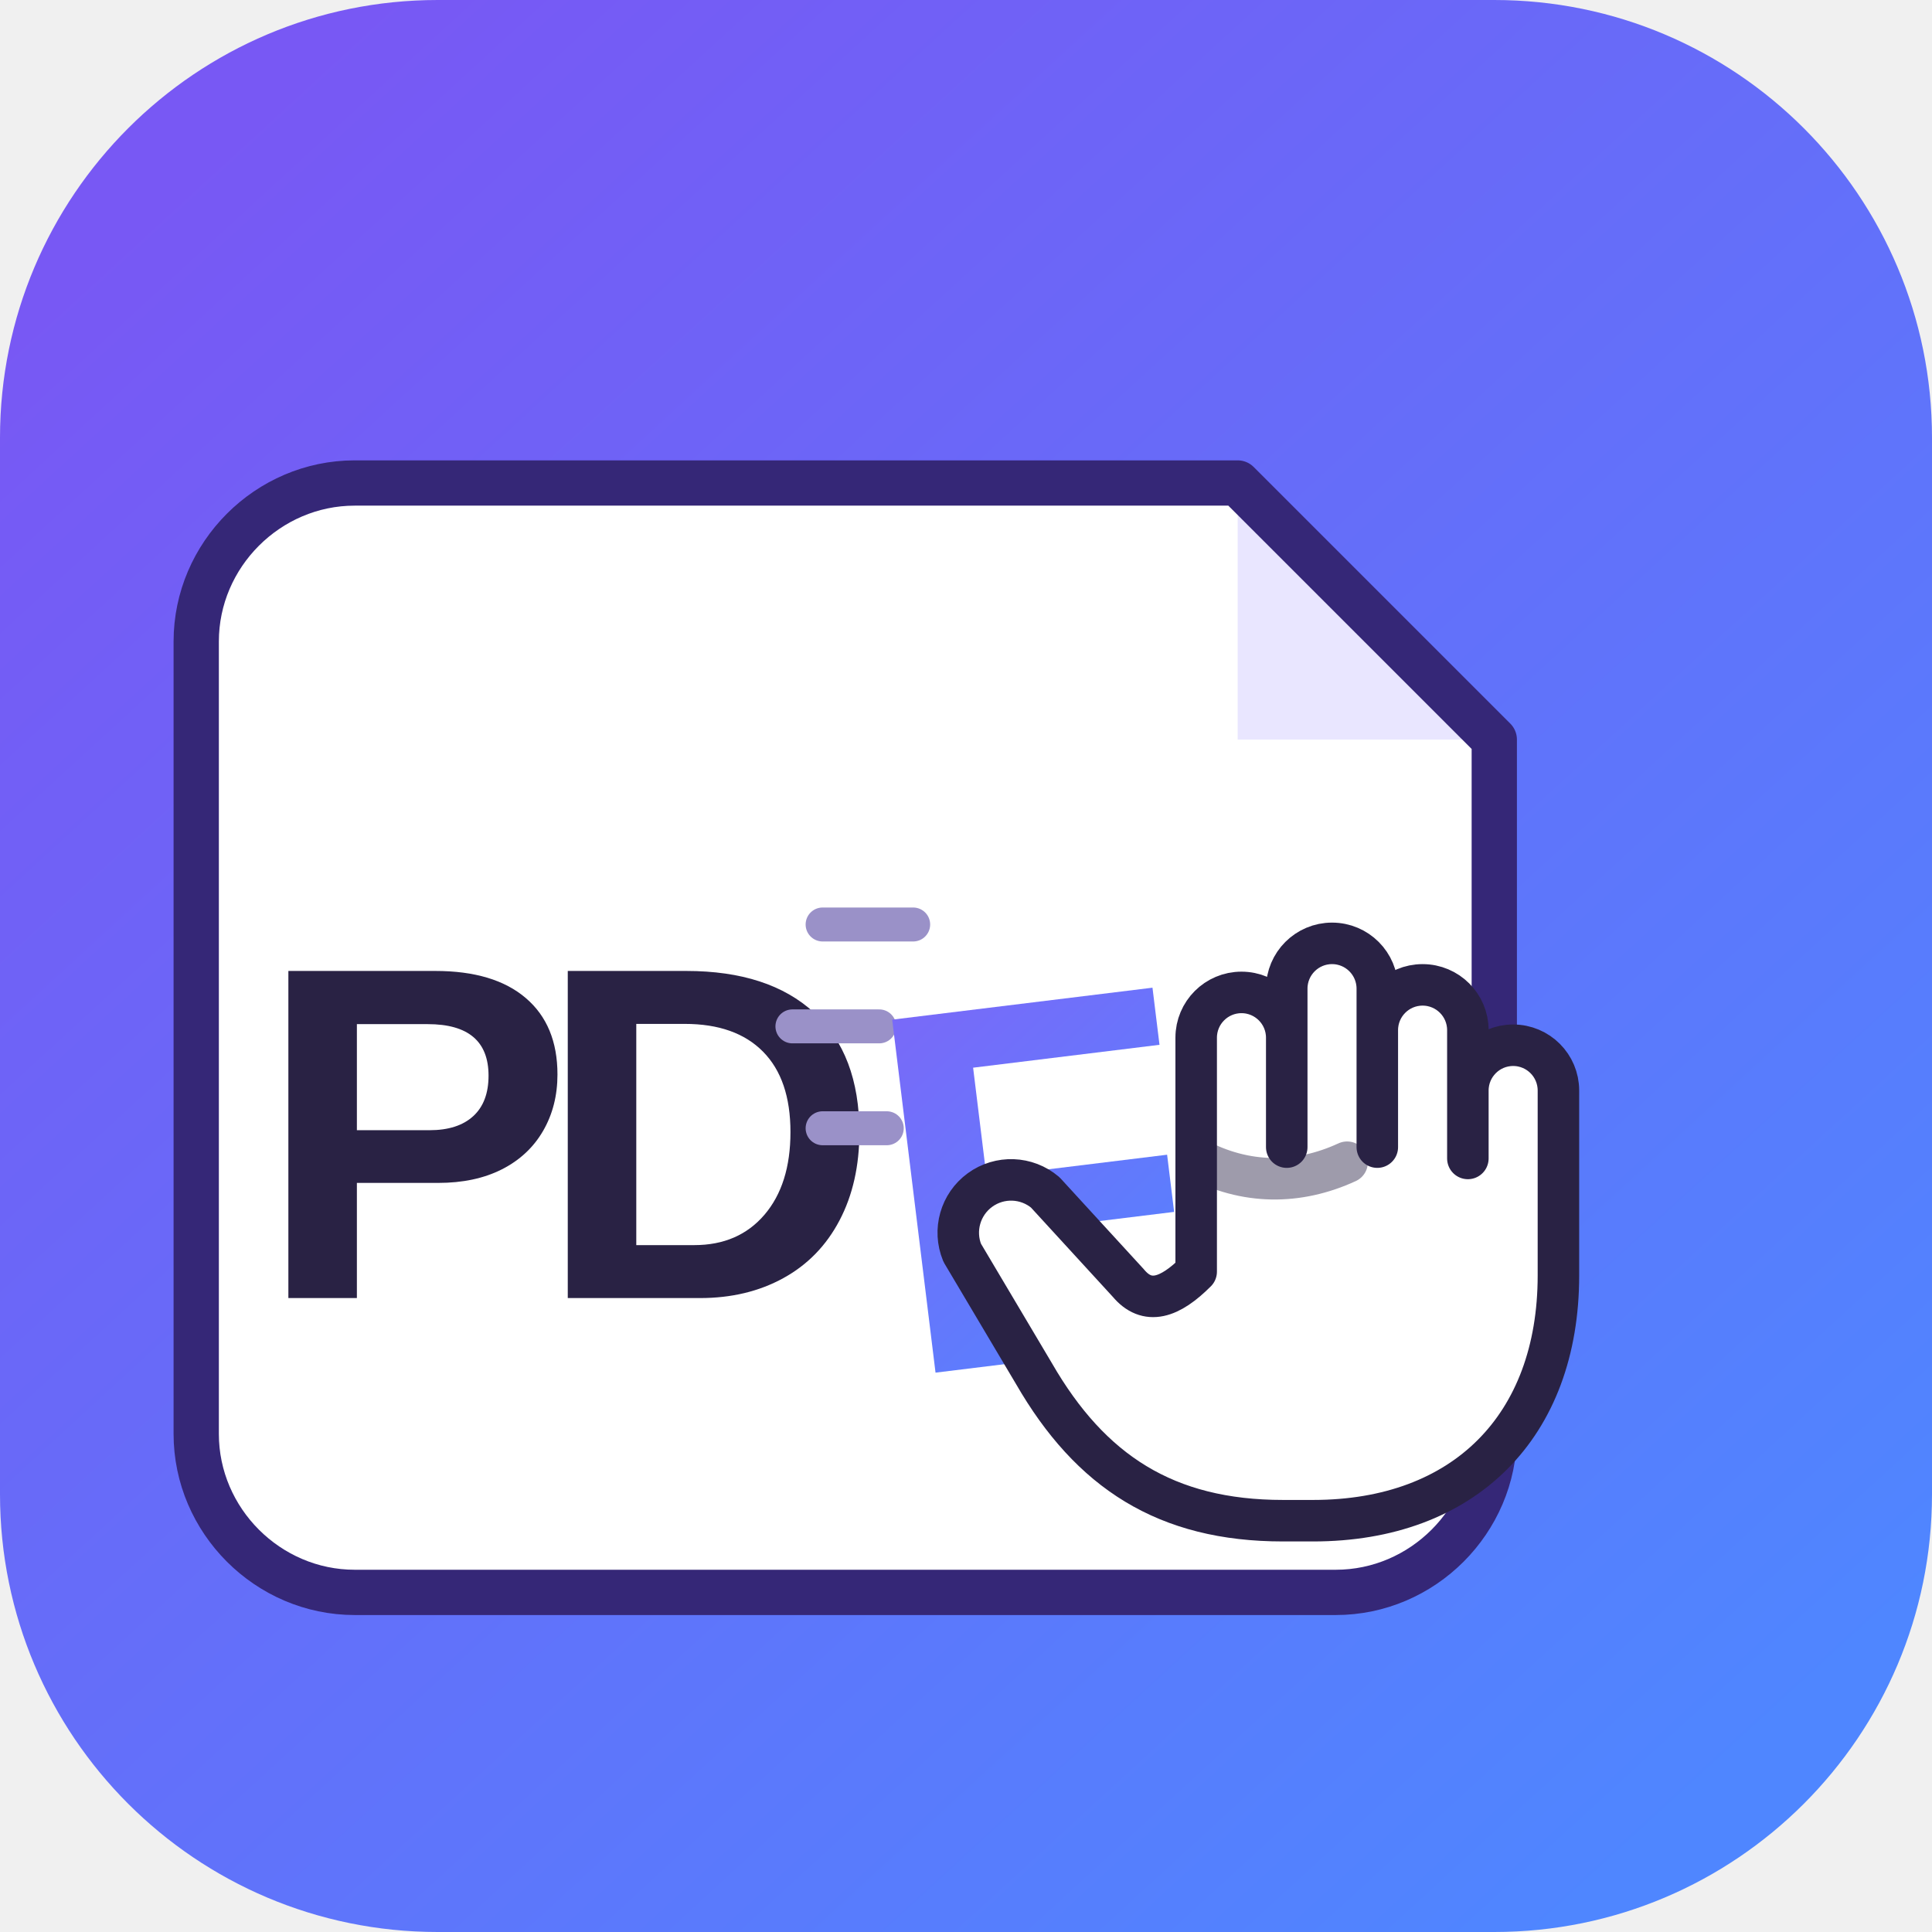
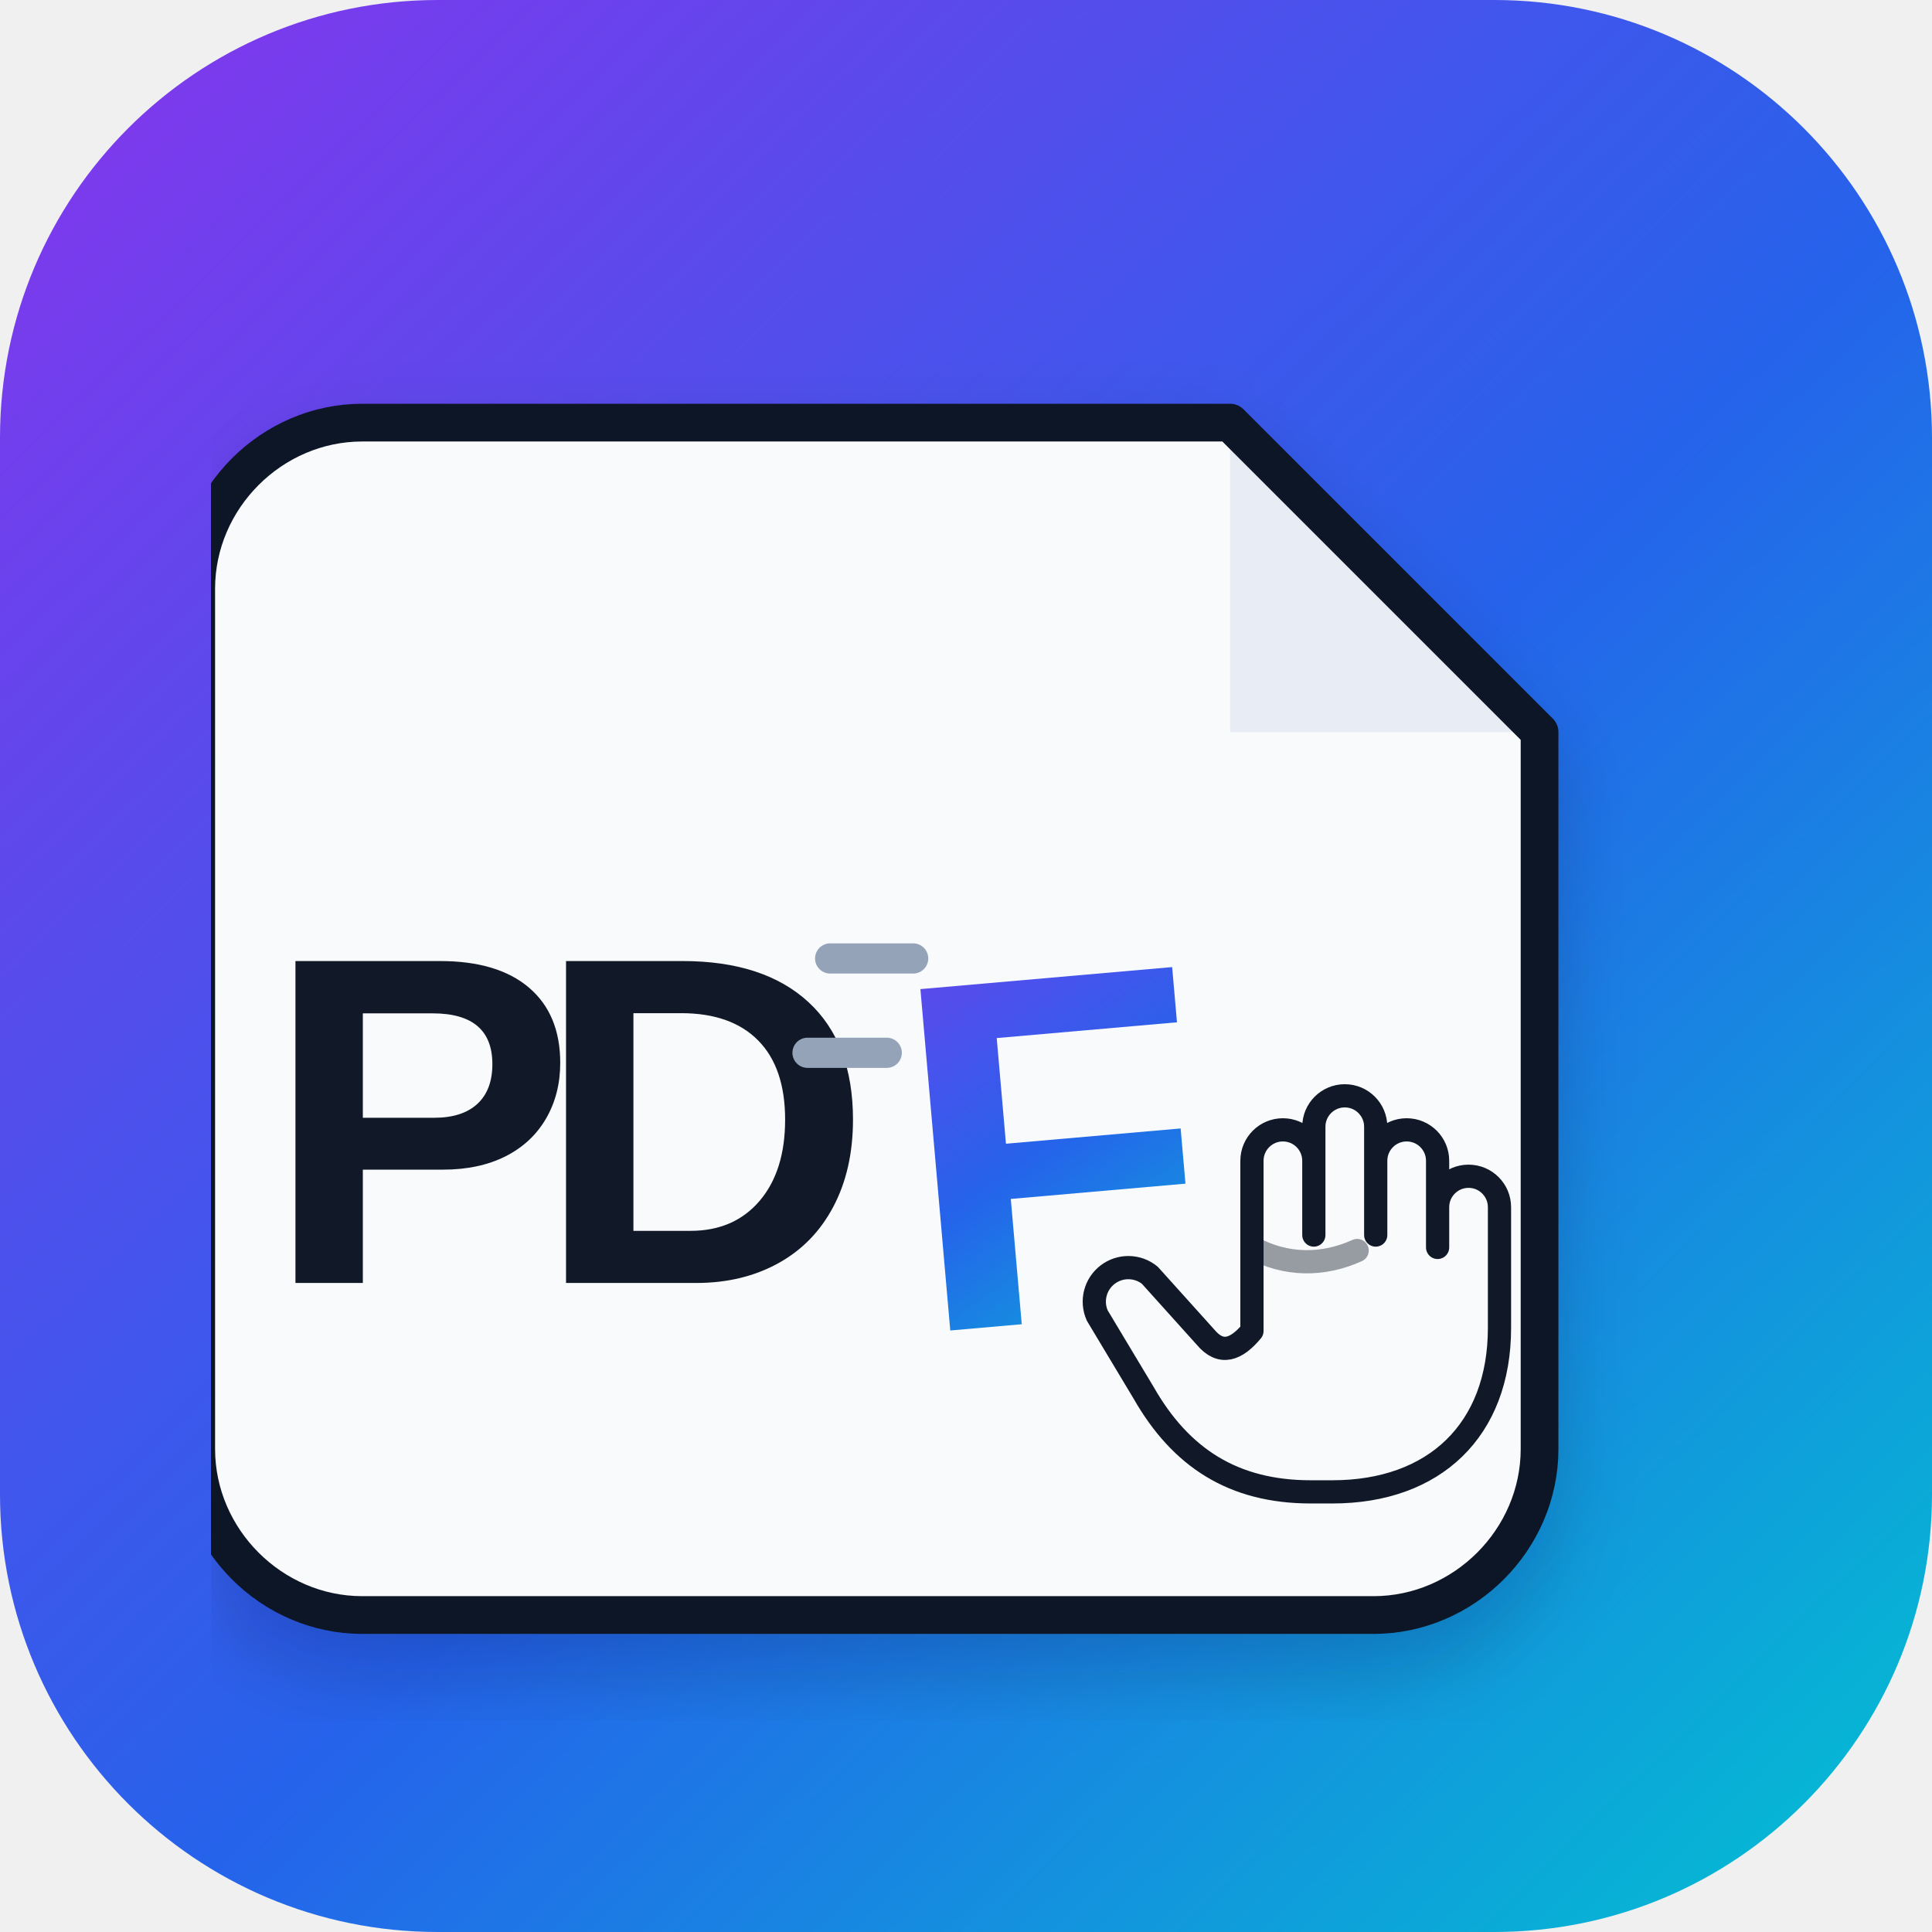
<svg xmlns="http://www.w3.org/2000/svg" viewBox="0 0 512 512" role="img" aria-label="Signet PDF editor">
  <defs>
-     <linearGradient id="bg" x1="56" y1="38" x2="456" y2="474" gradientUnits="userSpaceOnUse">
-       <stop stop-color="#7858F4" />
-       <stop offset="1" stop-color="#4F86FF" />
+     <linearGradient id="prism" x1="34" y1="28" x2="478" y2="486" gradientUnits="userSpaceOnUse">
+       <stop stop-color="#7C3AED" />
+       <stop offset="0.55" stop-color="#2563EB" />
+       <stop offset="1" stop-color="#06B6D4" />
    </linearGradient>
-     <linearGradient id="f" x1="230" y1="230" x2="325" y2="362" gradientUnits="userSpaceOnUse">
-       <stop stop-color="#8462F7" />
-       <stop offset="1" stop-color="#4F86FF" />
+     <linearGradient id="edit" x1="246" y1="220" x2="326" y2="358" gradientUnits="userSpaceOnUse">
+       <stop stop-color="#7C3AED" />
+       <stop offset="0.55" stop-color="#2563EB" />
+       <stop offset="1" stop-color="#06B6D4" />
    </linearGradient>
+     <filter id="paperShadow" x="56" y="82" width="408" height="374" filterUnits="userSpaceOnUse">
+       <feDropShadow dx="0" dy="10" stdDeviation="10" flood-color="#111827" flood-opacity="0.18" />
+     </filter>
  </defs>
-   <rect width="512" height="512" rx="116" fill="url(#bg)" />
-   <path d="M94 128h234l68 68v184c0 23-19 42-42 42H94c-23 0-42-19-42-42V170c0-23 19-42 42-42Z" fill="#fff" />
-   <path d="M328 128v68h68" fill="#E9E6FF" />
-   <path d="M94 128h234l68 68v184c0 23-19 42-42 42H94c-23 0-42-19-42-42V170c0-23 19-42 42-42Z" fill="none" stroke="#352777" stroke-width="12" stroke-linejoin="round" />
-   <text x="68" y="344" font-family="Arial,sans-serif" font-weight="900" font-size="126" letter-spacing="-10" fill="#292244">PD</text>
-   <path d="M218 245h24M210 272h23M218 299h17" stroke="#9A91C8" stroke-width="9" stroke-linecap="round" />
-   <g transform="rotate(-7 283 298)">
-     <text x="231" y="359" font-family="Arial,sans-serif" font-weight="900" font-size="137" fill="url(#f)">F</text>
+   <rect width="512" height="512" rx="116" fill="url(#prism)" />
+   <g filter="url(#paperShadow)">
+     <path d="M96 112h230l82 82v190c0 24-20 44-44 44H96c-24 0-44-20-44-44V156c0-24 20-44 44-44Z" fill="#F8FAFC" />
+     <path d="M326 112v82h82" fill="#E7ECF5" />
+     <path d="M96 112h230l82 82v190c0 24-20 44-44 44H96c-24 0-44-20-44-44V156c0-24 20-44 44-44Z" fill="none" stroke="#111827" stroke-width="10" stroke-linejoin="round" />
  </g>
-   <g fill="#fff" stroke="#292244" stroke-width="11" stroke-linecap="round" stroke-linejoin="round">
-     <path d="M317 323v-48a12 12 0 0 1 24 0v29-42a12 12 0 0 1 24 0v42-31a12 12 0 0 1 24 0v34-18a12 12 0 0 1 24 0v49c0 40-25 65-65 65h-8c-31 0-51-13-66-39l-19-32a14 14 0 0 1 22-16l22 24c5 6 11 4 18-3Z" />
-     <path d="M317 307c13 7 27 7 40 1" fill="none" opacity=".45" />
+   <text x="70" y="340" font-family="Arial,sans-serif" font-weight="900" font-size="124" letter-spacing="-11" fill="#111827">PD</text>
+   <path d="M220 254h22M214 279h21" stroke="#94A3B8" stroke-width="8" stroke-linecap="round" />
+   <g transform="rotate(-5 279 294)">
+     <text x="238" y="350" font-family="Arial,sans-serif" font-weight="900" font-size="132" letter-spacing="-5" fill="url(#edit)">F</text>
+   </g>
+   <g transform="translate(62 69) scale(.82)" fill="#F8FAFC" stroke="#111827" stroke-width="7.5" stroke-linecap="round" stroke-linejoin="round">
+     <path d="M329 334v-43a10 10 0 0 1 20 0v24-35a10 10 0 0 1 20 0v35-24a10 10 0 0 1 20 0v28-13a10 10 0 0 1 20 0v39c0 33-21 53-54 53h-7c-25 0-42-11-54-32l-15-25a11 11 0 0 1 17-13l18 20c5 6 10 4 15-2Z" />
+     <path d="M329 319c11 6 23 6 34 1" fill="none" opacity="0.42" />
  </g>
</svg>
